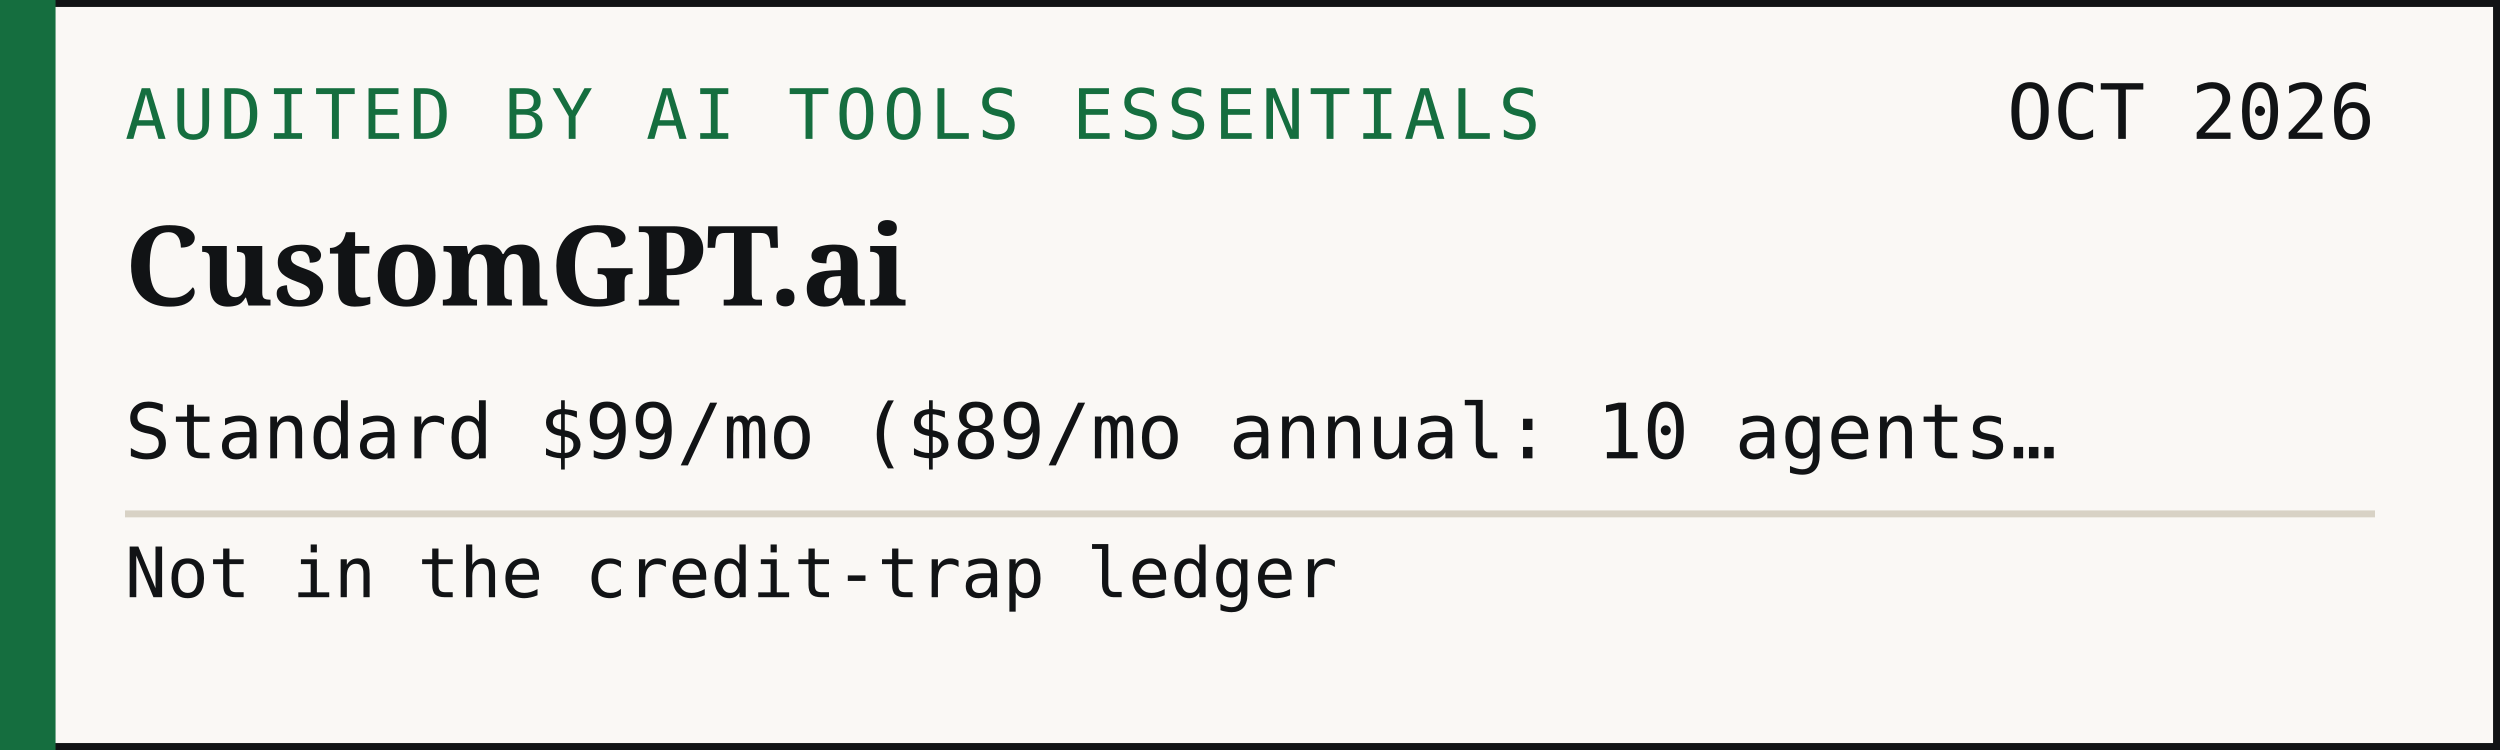
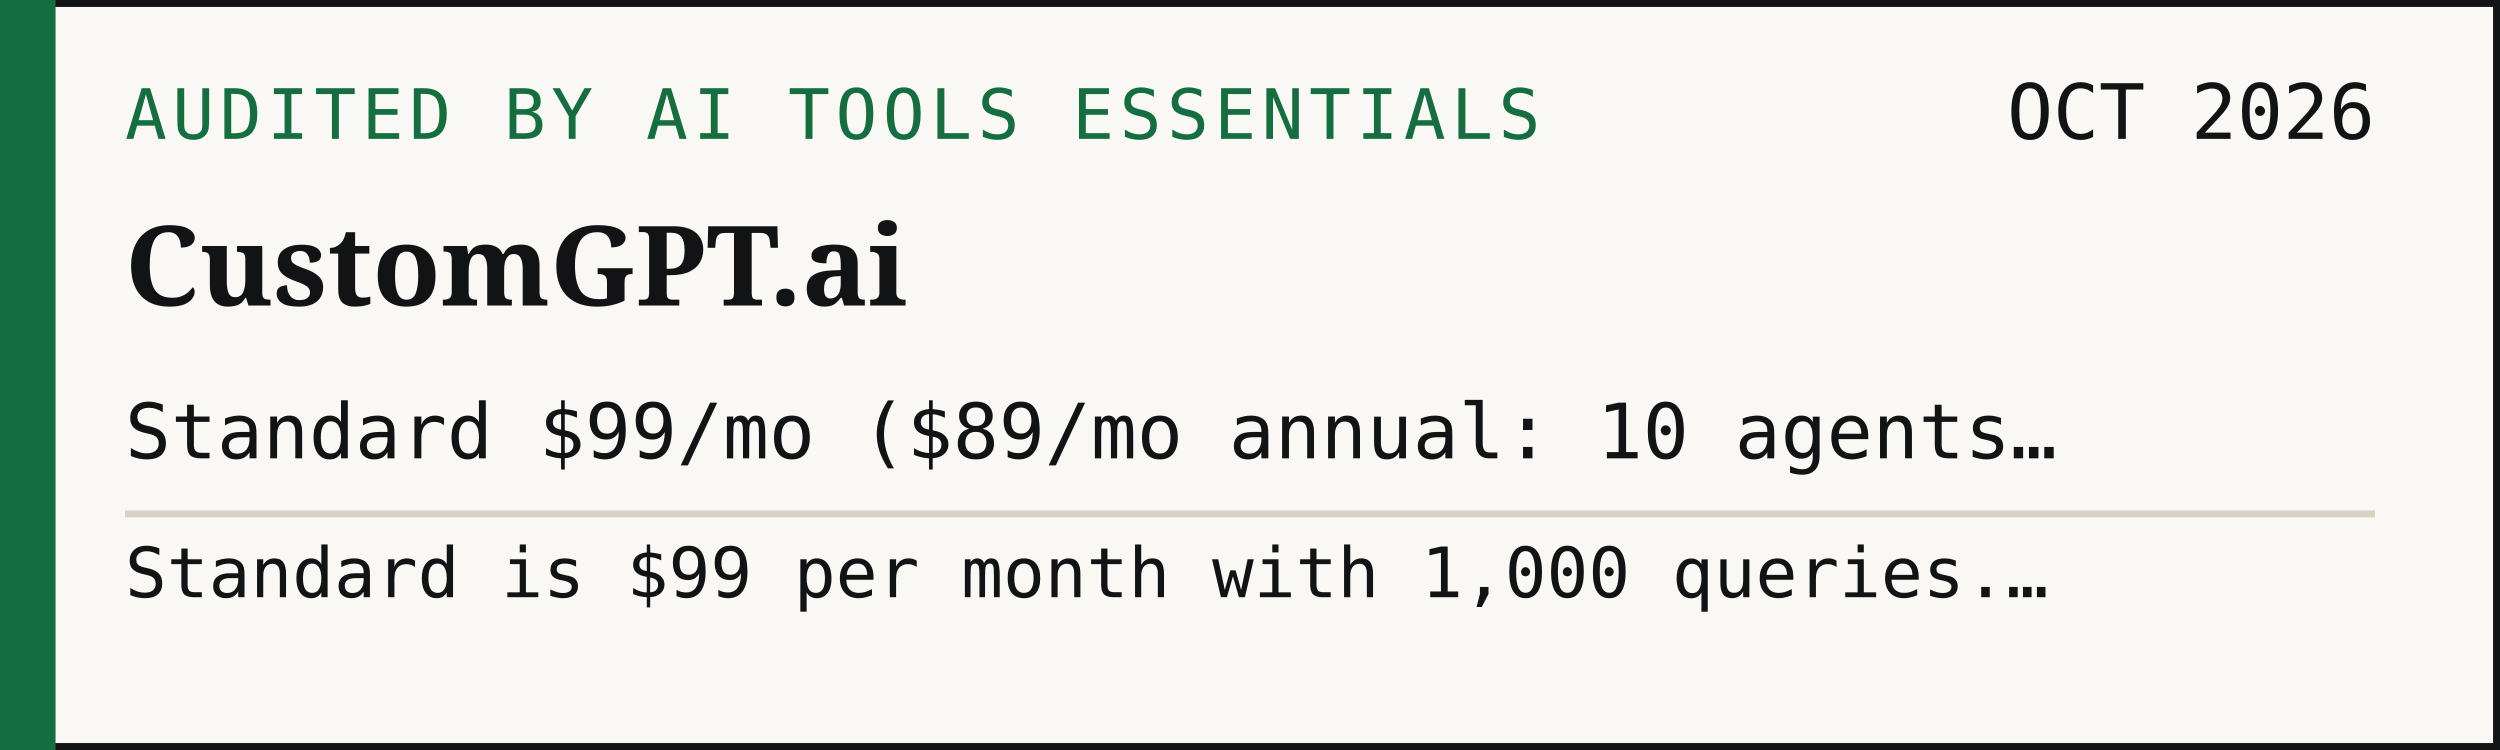
<svg xmlns="http://www.w3.org/2000/svg" width="360" height="108" viewBox="0 0 360 108" role="img" aria-label="AUDITED BY AI TOOLS ESSENTIALS — CustomGPT.ai">
  <rect width="360" height="108" fill="#FAF8F5" />
  <rect x="0.5" y="0.5" width="359" height="107" fill="none" stroke="#111315" />
  <rect width="8" height="108" fill="#156E3F" />
  <text x="18" y="20" font-family="IBM Plex Mono, ui-monospace, monospace" font-size="10" letter-spacing="0.08em" fill="#156E3F">AUDITED BY AI TOOLS ESSENTIALS</text>
  <text x="342" y="20" text-anchor="end" font-family="IBM Plex Mono, ui-monospace, monospace" font-size="11" fill="#111315">OCT 2026</text>
  <text x="18" y="44" font-family="Newsreader, Georgia, serif" font-size="16" font-weight="700" fill="#111315">CustomGPT.ai</text>
  <text x="18" y="66" font-family="IBM Plex Mono, ui-monospace, monospace" font-size="11" fill="#111315">Standard $99/mo ($89/mo annual: 10 agents…</text>
-   <text x="18" y="86" font-family="IBM Plex Mono, ui-monospace, monospace" font-size="10" fill="#111315">Not in the credit-trap ledger</text>
+   <text x="18" y="86" font-family="IBM Plex Mono, ui-monospace, monospace" font-size="10" fill="#111315">Standard is $99 per month with 1,000 queries.…</text>
  <line x1="18" y1="74" x2="342" y2="74" stroke="#D8D2C5" />
</svg>
